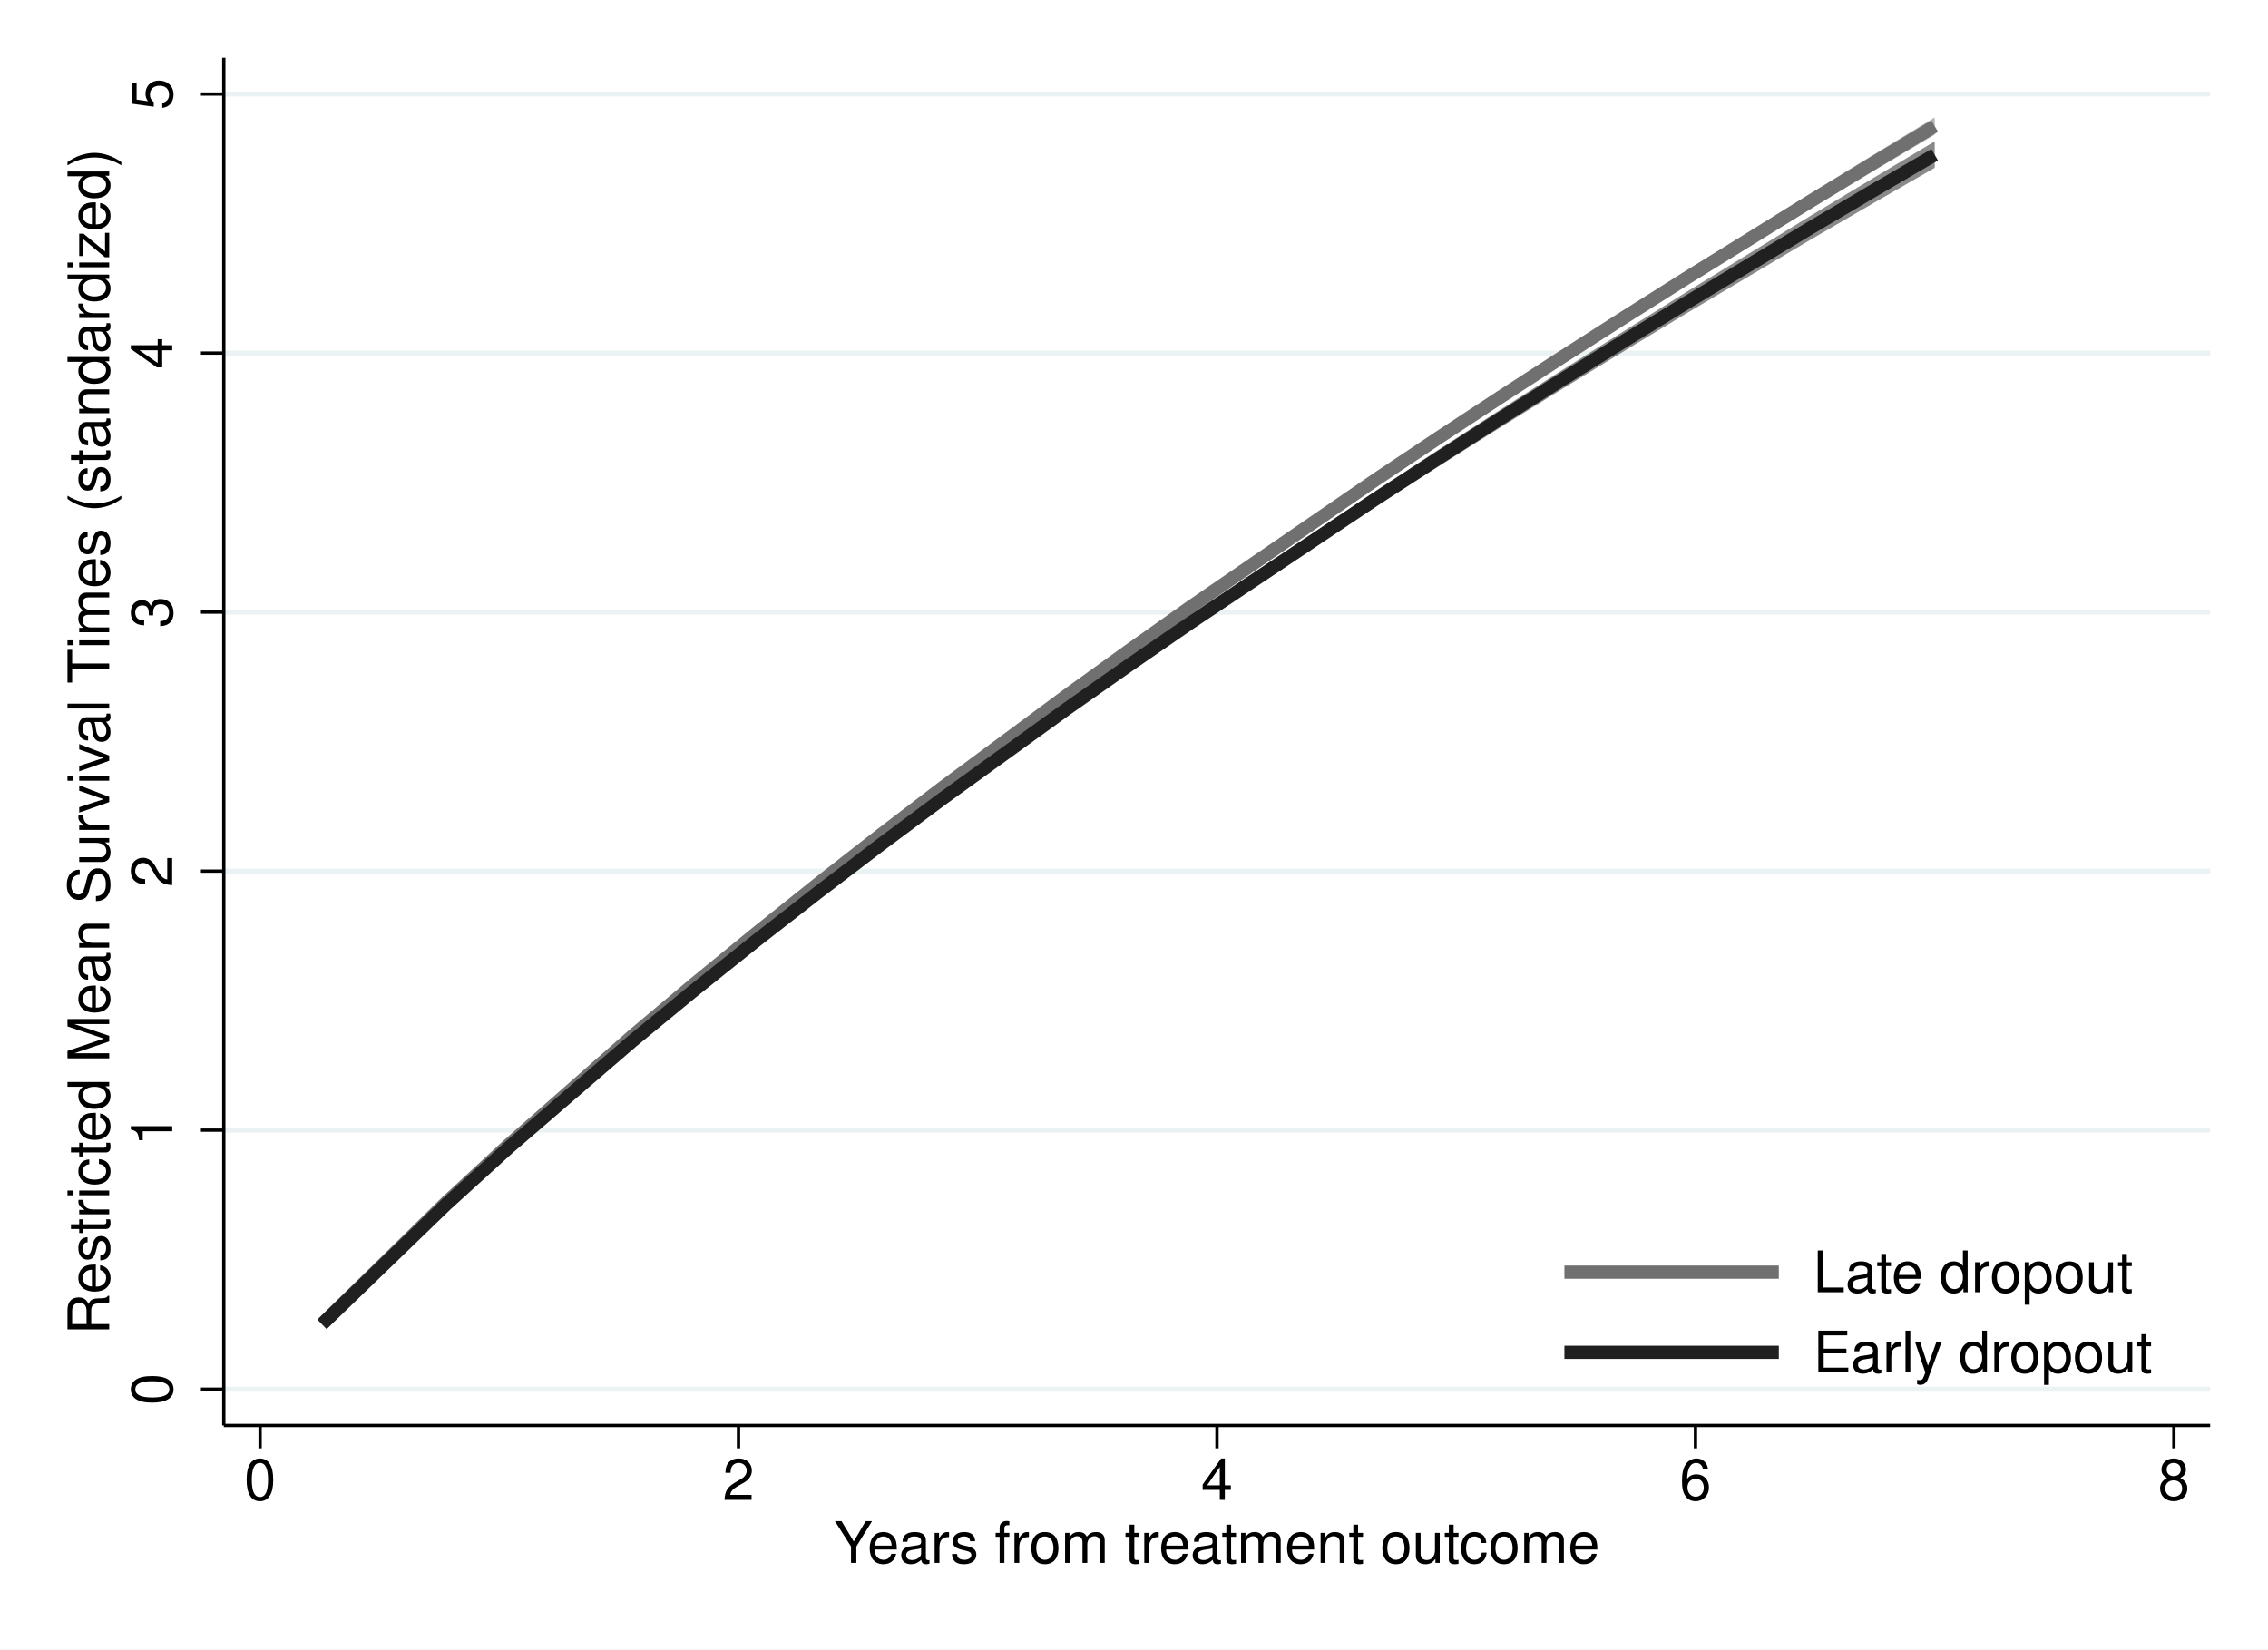
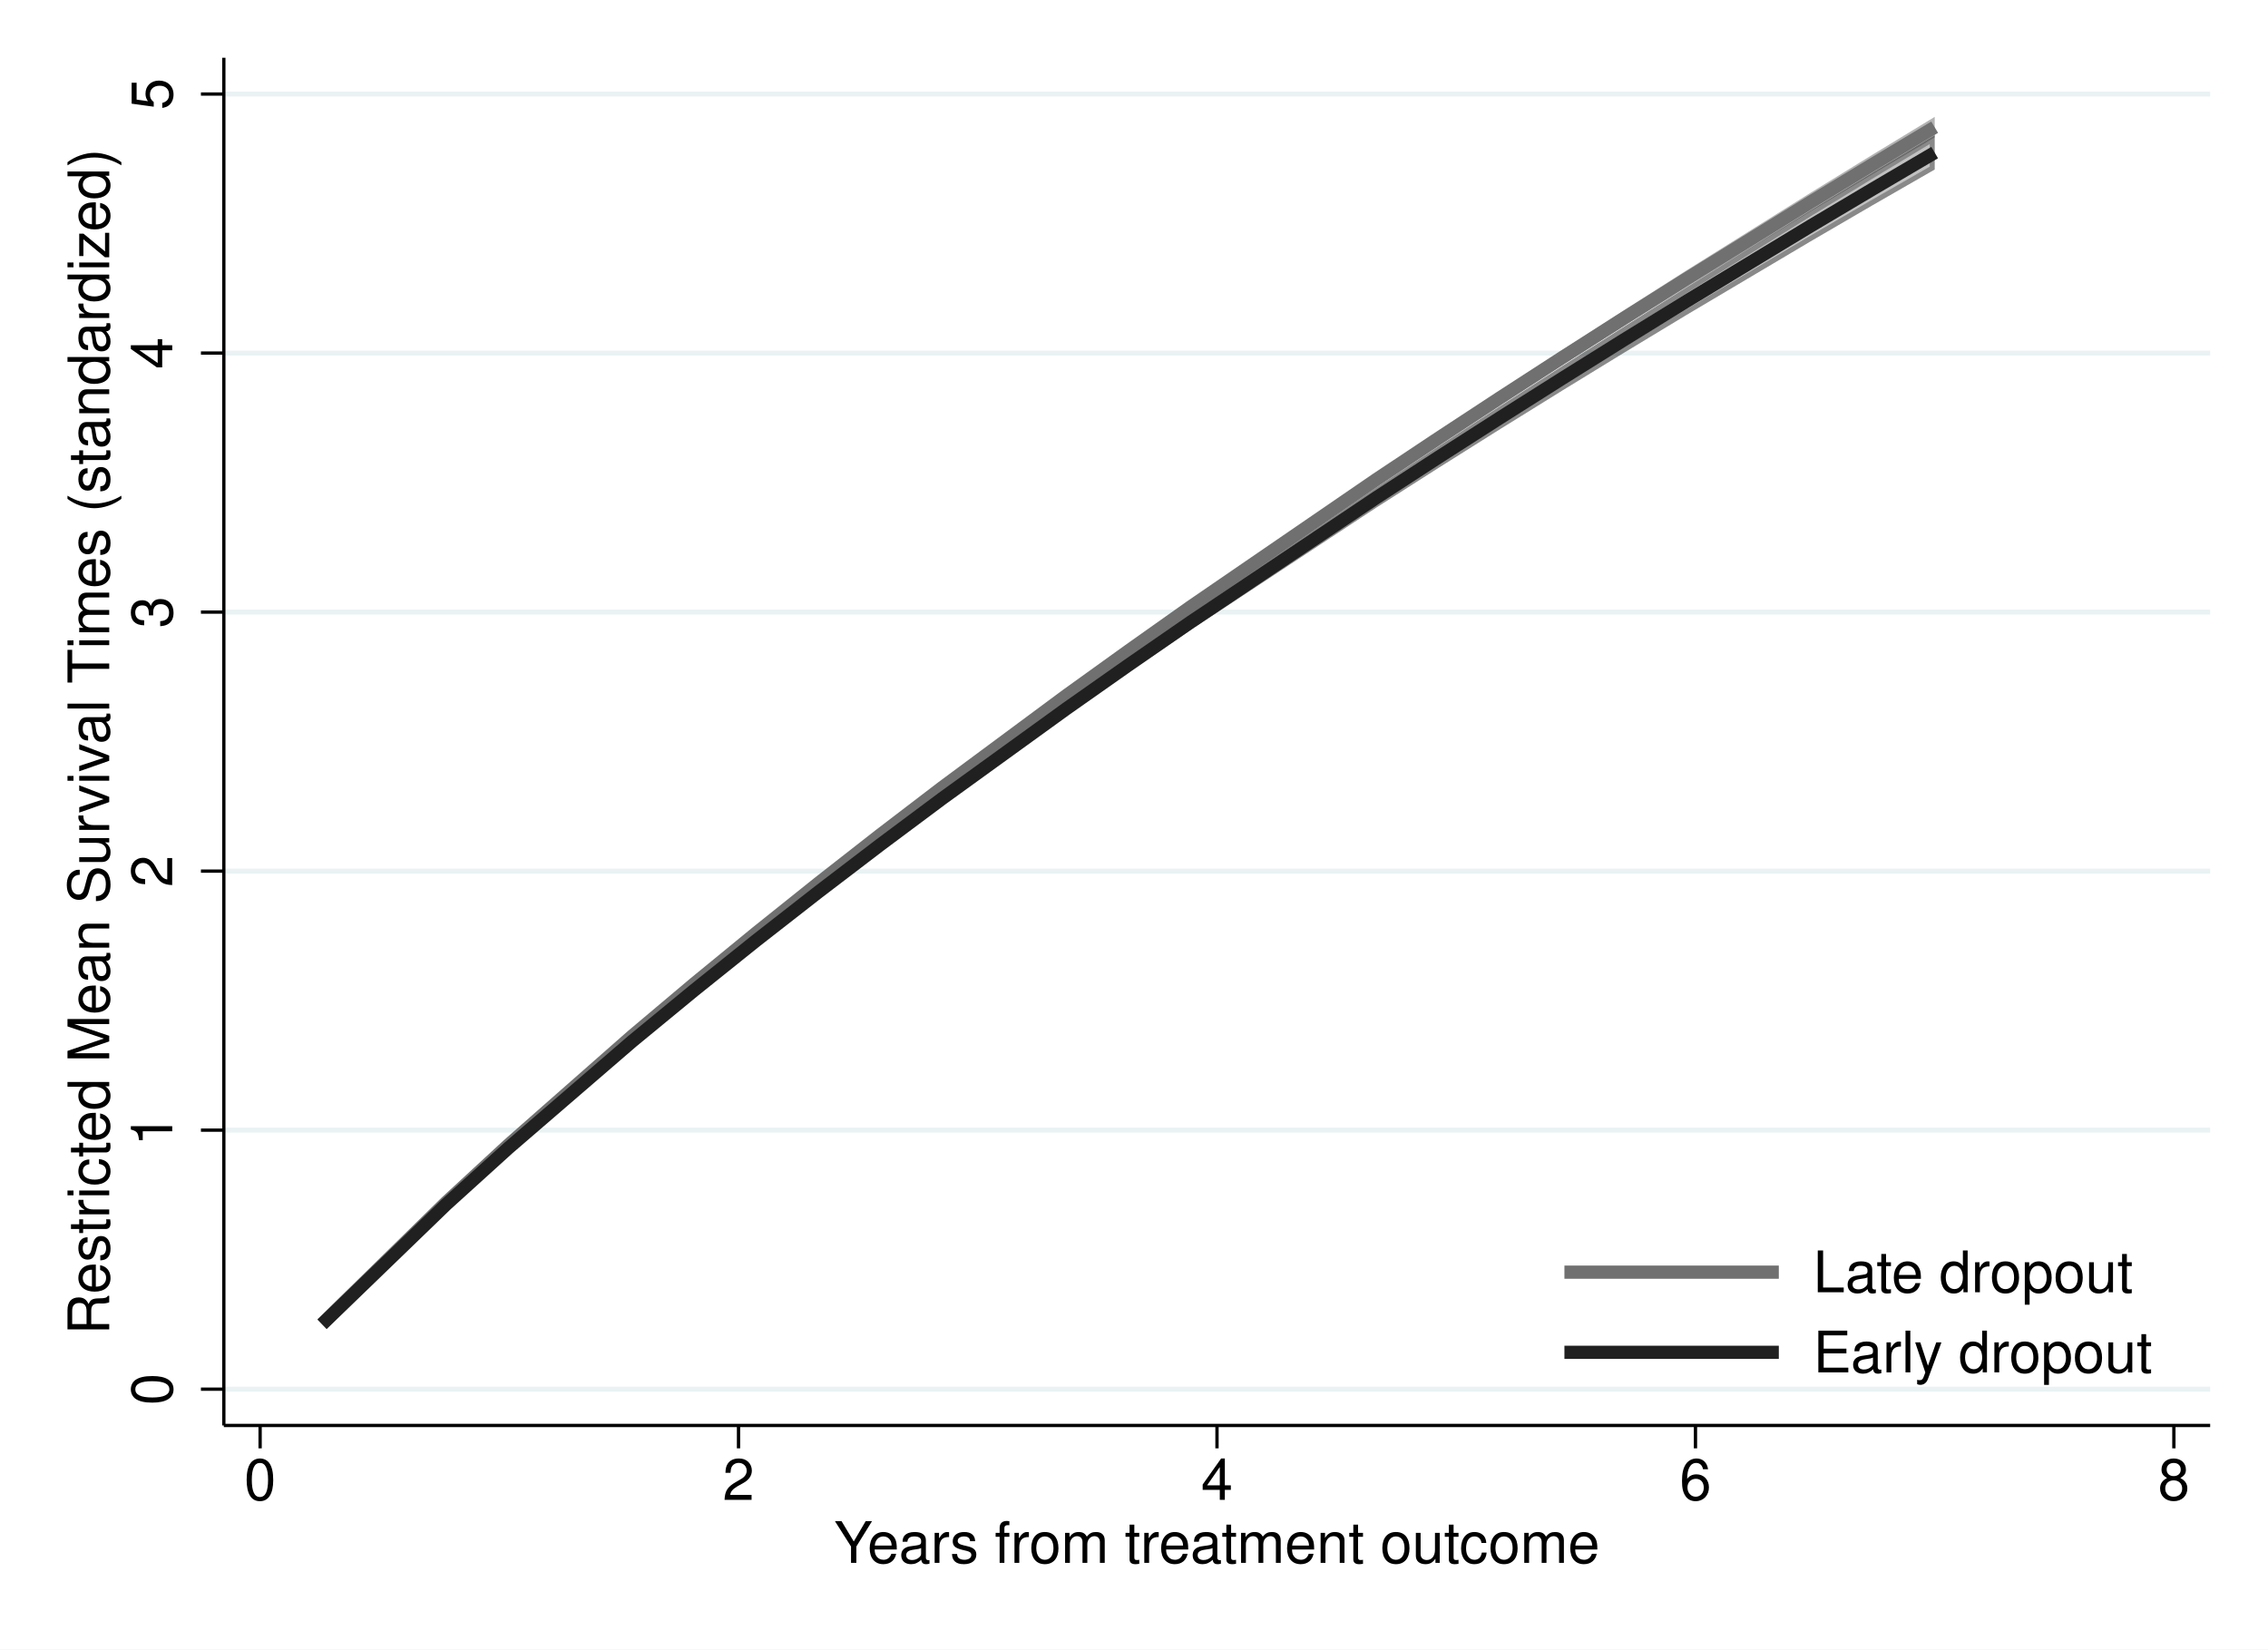
<svg xmlns="http://www.w3.org/2000/svg" xmlns:xlink="http://www.w3.org/1999/xlink" version="1.1" width="5.50in" height="4.00in" viewBox="0 0 3960 2880">
  <rect x="0" y="0" width="3960" height="2880" style="fill:#FFFFFF;stroke:none" />
  <rect x="0.00" y="0.00" width="3959.88" height="2880.00" style="fill:#FFFFFF" />
  <rect x="2.88" y="2.88" width="3954.12" height="2874.24" style="fill:none;stroke:#FFFFFF;stroke-width:5.76" />
  <rect x="390.80" y="100.86" width="3468.22" height="2388.33" style="fill:#FFFFFF" />
  <rect x="393.68" y="103.74" width="3462.46" height="2382.57" style="fill:none;stroke:#FFFFFF;stroke-width:5.76" />
  <line x1="390.80" y1="2425.82" x2="3859.02" y2="2425.82" style="stroke:#EAF2F3;stroke-width:8.64" />
  <line x1="390.80" y1="1973.50" x2="3859.02" y2="1973.50" style="stroke:#EAF2F3;stroke-width:8.64" />
  <line x1="390.80" y1="1521.18" x2="3859.02" y2="1521.18" style="stroke:#EAF2F3;stroke-width:8.64" />
  <line x1="390.80" y1="1068.86" x2="3859.02" y2="1068.86" style="stroke:#EAF2F3;stroke-width:8.64" />
  <line x1="390.80" y1="616.54" x2="3859.02" y2="616.54" style="stroke:#EAF2F3;stroke-width:8.64" />
  <line x1="390.80" y1="164.22" x2="3859.02" y2="164.22" style="stroke:#EAF2F3;stroke-width:8.64" />
  <defs>
-     <path id="path_lpamasud" d="M562.44 2312.22 L562.44 2312.22 L779.01 2100.72 L887.29 2000.98 L1103.85 1811.51 L1212.13 1720.80 L1320.54 1632.68 L1428.82 1546.68 L1537.10 1462.52 L1645.38 1380.35 L1861.94 1220.83 L1970.22 1143.24 L2078.51 1067.01 L2403.35 845.61 L2511.63 773.96 L2620.03 703.42 L2728.32 633.87 L2836.60 565.31 L2944.88 497.49 L3161.44 364.70 L3269.72 299.48 L3378.00 235.13 L3378.00 205.18 L3269.72 271.02 L3161.44 337.72 L2944.88 473.23 L2836.60 542.41 L2728.32 612.33 L2620.03 683.12 L2511.63 754.90 L2403.35 827.79 L2078.51 1052.77 L1970.22 1130.24 L1861.94 1208.95 L1645.38 1370.82 L1537.10 1454.11 L1428.82 1539.25 L1320.54 1626.25 L1212.13 1715.48 L1103.85 1807.05 L887.29 1998.50 L779.01 2098.99 L562.44 2311.85 L562.44 2312.22 Z" stroke-linejoin="round" />
+     <path id="path_dsBWMZHl" d="M562.44 2312.09 L562.44 2312.09 L779.01 2100.60 L887.29 2001.22 L1103.85 1811.76 L1212.13 1721.17 L1320.54 1632.93 L1428.82 1546.92 L1537.10 1463.02 L1645.38 1380.85 L1861.94 1221.70 L1970.22 1144.35 L2078.51 1068.37 L2403.35 847.84 L2511.63 776.56 L2620.03 706.26 L2728.32 636.96 L2836.60 568.65 L2944.88 501.20 L3161.44 368.91 L3269.72 303.94 L3378.00 239.83 L3378.00 204.19 L3269.72 270.03 L3161.44 336.61 L2944.88 472.12 L2836.60 541.18 L2728.32 611.10 L2620.03 681.88 L2511.63 753.66 L2403.35 826.43 L2078.51 1051.29 L1970.22 1128.76 L1861.94 1207.47 L1645.38 1369.34 L1537.10 1452.75 L1428.82 1538.01 L1320.54 1625.26 L1212.13 1714.73 L1103.85 1806.44 L887.29 1998.13 L779.01 2098.62 L562.44 2311.72 L562.44 2312.09 Z" stroke-linejoin="round" />
  </defs>
  <defs>
-     <clipPath id="clipPath_mOtFXAyf">
-       <use xlink:href="#path_lpamasud" />
+     <clipPath id="clipPath_YvEQSeZO">
+       <use xlink:href="#path_dsBWMZHl" />
    </clipPath>
  </defs>
-   <use xlink:href="#path_lpamasud" style="stroke:none;fill:#8D8D8D;fill-opacity:0.35" />
-   <use xlink:href="#path_lpamasud" style="fill:none;stroke:#707070;stroke-opacity:0.35;stroke-width:17.28" clip-path="url(#clipPath_mOtFXAyf)" />
+   <use xlink:href="#path_dsBWMZHl" style="stroke:none;fill:#8D8D8D;fill-opacity:0.35" />
+   <use xlink:href="#path_dsBWMZHl" style="fill:none;stroke:#707070;stroke-opacity:0.35;stroke-width:17.28" clip-path="url(#clipPath_YvEQSeZO)" />
  <defs>
-     <path id="path_qqgPMelu" d="M562.44 2312.84 L562.44 2312.84 L779.01 2104.31 L887.29 2006.67 L1103.85 1821.41 L1212.13 1733.05 L1320.54 1647.16 L1428.82 1563.51 L1537.10 1481.83 L1645.38 1402.01 L1861.94 1247.19 L1970.22 1171.95 L2078.51 1098.07 L2403.35 883.73 L2511.63 814.42 L2620.03 746.11 L2728.32 678.79 L2836.60 612.46 L2944.88 546.99 L3161.44 418.41 L3269.72 355.42 L3378.00 293.05 L3378.00 247.01 L3269.72 311.61 L3161.44 376.83 L2944.88 509.74 L2836.60 577.44 L2728.32 645.87 L2620.03 715.17 L2511.63 785.47 L2403.35 856.62 L2078.51 1076.78 L1970.22 1152.40 L1861.94 1229.37 L1645.38 1387.65 L1537.10 1469.08 L1428.82 1552.37 L1320.54 1637.63 L1212.13 1725.01 L1103.85 1814.85 L887.29 2002.83 L779.01 2101.84 L562.44 2312.34 L562.44 2312.84 Z" stroke-linejoin="round" />
+     <path id="path_LiESBhZo" d="M562.44 2312.84 L562.44 2312.84 L779.01 2104.81 L887.29 2007.54 L1103.85 1822.65 L1212.13 1734.41 L1320.54 1648.53 L1428.82 1564.99 L1537.10 1483.31 L1645.38 1403.62 L1861.94 1249.05 L1970.22 1173.93 L2078.51 1100.30 L2403.35 886.20 L2511.63 817.02 L2620.03 748.83 L2728.32 681.64 L2836.60 615.30 L2944.88 549.84 L3161.44 421.38 L3269.72 358.27 L3378.00 296.02 L3378.00 236.25 L3269.72 301.59 L3161.44 367.55 L2944.88 501.70 L2836.60 569.89 L2728.32 638.94 L2620.03 708.74 L2511.63 779.53 L2403.35 851.18 L2078.51 1072.57 L1970.22 1148.56 L1861.94 1225.91 L1645.38 1384.93 L1537.10 1466.73 L1428.82 1550.39 L1320.54 1636.03 L1212.13 1723.77 L1103.85 1813.98 L887.29 2002.46 L779.01 2101.46 L562.44 2312.22 L562.44 2312.84 Z" stroke-linejoin="round" />
  </defs>
  <defs>
-     <clipPath id="clipPath_TftwyawS">
-       <use xlink:href="#path_qqgPMelu" />
+     <clipPath id="clipPath_TvhbJVLX">
+       <use xlink:href="#path_LiESBhZo" />
    </clipPath>
  </defs>
-   <use xlink:href="#path_qqgPMelu" style="stroke:none;fill:#4D4D4D;fill-opacity:0.35" />
-   <use xlink:href="#path_qqgPMelu" style="fill:none;stroke:#202020;stroke-opacity:0.35;stroke-width:17.28" clip-path="url(#clipPath_TftwyawS)" />
-   <path d=" M562.32 2312.09 L779.01 2099.86 L887.29 1999.86 L1103.85 1809.28 L1212.13 1718.20 L1320.41 1629.59 L1428.69 1542.96 L1536.97 1458.44 L1645.26 1375.65 L1861.82 1215.02 L1970.22 1136.80 L2078.51 1059.95 L2403.35 836.82 L2511.63 764.55 L2619.91 693.39 L2728.19 623.22 L2836.47 553.92 L2944.76 485.49 L3161.32 351.34 L3269.72 285.38 L3378.00 220.28" stroke-linejoin="round" style="fill:none;stroke:#707070;stroke-width:23.04" />
-   <path d=" M562.32 2312.59 L779.01 2103.20 L887.29 2004.81 L1103.85 1818.19 L1212.13 1729.09 L1320.41 1642.46 L1428.69 1558.06 L1536.97 1475.52 L1645.26 1394.95 L1861.82 1238.40 L1970.22 1162.30 L2078.51 1087.55 L2403.35 870.36 L2511.63 800.07 L2619.91 730.77 L2728.19 662.45 L2836.47 595.01 L2944.76 528.55 L3161.32 397.87 L3269.72 333.64 L3378.00 270.28" stroke-linejoin="round" style="fill:none;stroke:#202020;stroke-width:23.04" />
+   <use xlink:href="#path_LiESBhZo" style="stroke:none;fill:#4D4D4D;fill-opacity:0.35" />
+   <use xlink:href="#path_LiESBhZo" style="fill:none;stroke:#202020;stroke-opacity:0.35;stroke-width:17.28" clip-path="url(#clipPath_TvhbJVLX)" />
+   <path d=" M562.32 2311.97 L779.01 2099.73 L887.29 1999.74 L1103.85 1809.16 L1212.13 1717.95 L1320.41 1629.22 L1428.69 1542.59 L1536.97 1457.94 L1645.26 1375.15 L1861.82 1214.64 L1970.22 1136.68 L2078.51 1059.95 L2403.35 837.19 L2511.63 765.17 L2619.91 694.14 L2728.19 624.09 L2836.47 555.04 L2944.76 486.85 L3161.32 352.95 L3269.72 287.11 L3378.00 222.14" stroke-linejoin="round" style="fill:none;stroke:#707070;stroke-width:23.04" />
+   <path d=" M562.32 2312.59 L779.01 2103.20 L887.29 2005.06 L1103.85 1818.32 L1212.13 1729.21 L1320.41 1642.34 L1428.69 1557.81 L1536.97 1475.15 L1645.26 1394.33 L1861.82 1237.66 L1970.22 1161.43 L2078.51 1086.56 L2403.35 868.88 L2511.63 798.46 L2619.91 729.03 L2728.19 660.47 L2836.47 592.78 L2944.76 525.95 L3161.32 394.65 L3269.72 330.18 L3378.00 266.44" stroke-linejoin="round" style="fill:none;stroke:#202020;stroke-width:23.04" />
  <line x1="390.80" y1="2489.19" x2="390.80" y2="100.86" style="stroke:#000000;stroke-width:5.76" />
  <line x1="390.80" y1="2425.82" x2="350.83" y2="2425.82" style="stroke:#000000;stroke-width:5.76" />
  <text x="300.72" y="2425.82" style="font-family:'Helvetica';font-size:99.99px;fill:#000000" transform="rotate(-90 300.72,2425.82)" text-anchor="middle">0</text>
  <line x1="390.80" y1="1973.50" x2="350.83" y2="1973.50" style="stroke:#000000;stroke-width:5.76" />
  <text x="300.72" y="1973.50" style="font-family:'Helvetica';font-size:99.99px;fill:#000000" transform="rotate(-90 300.72,1973.50)" text-anchor="middle">1</text>
  <line x1="390.80" y1="1521.18" x2="350.83" y2="1521.18" style="stroke:#000000;stroke-width:5.76" />
  <text x="300.72" y="1521.18" style="font-family:'Helvetica';font-size:99.99px;fill:#000000" transform="rotate(-90 300.72,1521.18)" text-anchor="middle">2</text>
  <line x1="390.80" y1="1068.86" x2="350.83" y2="1068.86" style="stroke:#000000;stroke-width:5.76" />
  <text x="300.72" y="1068.86" style="font-family:'Helvetica';font-size:99.99px;fill:#000000" transform="rotate(-90 300.72,1068.86)" text-anchor="middle">3</text>
  <line x1="390.80" y1="616.54" x2="350.83" y2="616.54" style="stroke:#000000;stroke-width:5.76" />
  <text x="300.72" y="616.54" style="font-family:'Helvetica';font-size:99.99px;fill:#000000" transform="rotate(-90 300.72,616.54)" text-anchor="middle">4</text>
  <line x1="390.80" y1="164.22" x2="350.83" y2="164.22" style="stroke:#000000;stroke-width:5.76" />
  <text x="300.72" y="164.22" style="font-family:'Helvetica';font-size:99.99px;fill:#000000" transform="rotate(-90 300.72,164.22)" text-anchor="middle">5</text>
  <text x="190.71" y="1294.96" style="font-family:'Helvetica';font-size:99.99px;fill:#000000" transform="rotate(-90 190.71,1294.96)" text-anchor="middle">Restricted Mean Survival Times (standardized)</text>
  <line x1="390.80" y1="2489.19" x2="3859.02" y2="2489.19" style="stroke:#000000;stroke-width:5.76" />
  <line x1="454.16" y1="2489.19" x2="454.16" y2="2529.16" style="stroke:#000000;stroke-width:5.76" />
  <text x="454.16" y="2619.14" style="font-family:'Helvetica';font-size:99.99px;fill:#000000" text-anchor="middle">0</text>
  <line x1="1289.47" y1="2489.19" x2="1289.47" y2="2529.16" style="stroke:#000000;stroke-width:5.76" />
  <text x="1289.47" y="2619.14" style="font-family:'Helvetica';font-size:99.99px;fill:#000000" text-anchor="middle">2</text>
  <line x1="2124.91" y1="2489.19" x2="2124.91" y2="2529.16" style="stroke:#000000;stroke-width:5.76" />
  <text x="2124.91" y="2619.14" style="font-family:'Helvetica';font-size:99.99px;fill:#000000" text-anchor="middle">4</text>
  <line x1="2960.35" y1="2489.19" x2="2960.35" y2="2529.16" style="stroke:#000000;stroke-width:5.76" />
  <text x="2960.35" y="2619.14" style="font-family:'Helvetica';font-size:99.99px;fill:#000000" text-anchor="middle">6</text>
  <line x1="3795.66" y1="2489.19" x2="3795.66" y2="2529.16" style="stroke:#000000;stroke-width:5.76" />
  <text x="3795.66" y="2619.14" style="font-family:'Helvetica';font-size:99.99px;fill:#000000" text-anchor="middle">8</text>
  <text x="2124.91" y="2729.16" style="font-family:'Helvetica';font-size:99.99px;fill:#000000" text-anchor="middle">Years from treatment outcome</text>
  <line x1="2731.53" y1="2221.51" x2="3105.88" y2="2221.51" style="stroke:#707070;stroke-width:23.04" />
  <line x1="2731.53" y1="2361.47" x2="3105.88" y2="2361.47" style="stroke:#202020;stroke-width:23.04" />
  <text x="3165.90" y="2256.53" style="font-family:'Helvetica';font-size:99.99px;fill:#000000">Late dropout</text>
  <text x="3165.90" y="2396.50" style="font-family:'Helvetica';font-size:99.99px;fill:#000000">Early dropout</text>
</svg>
